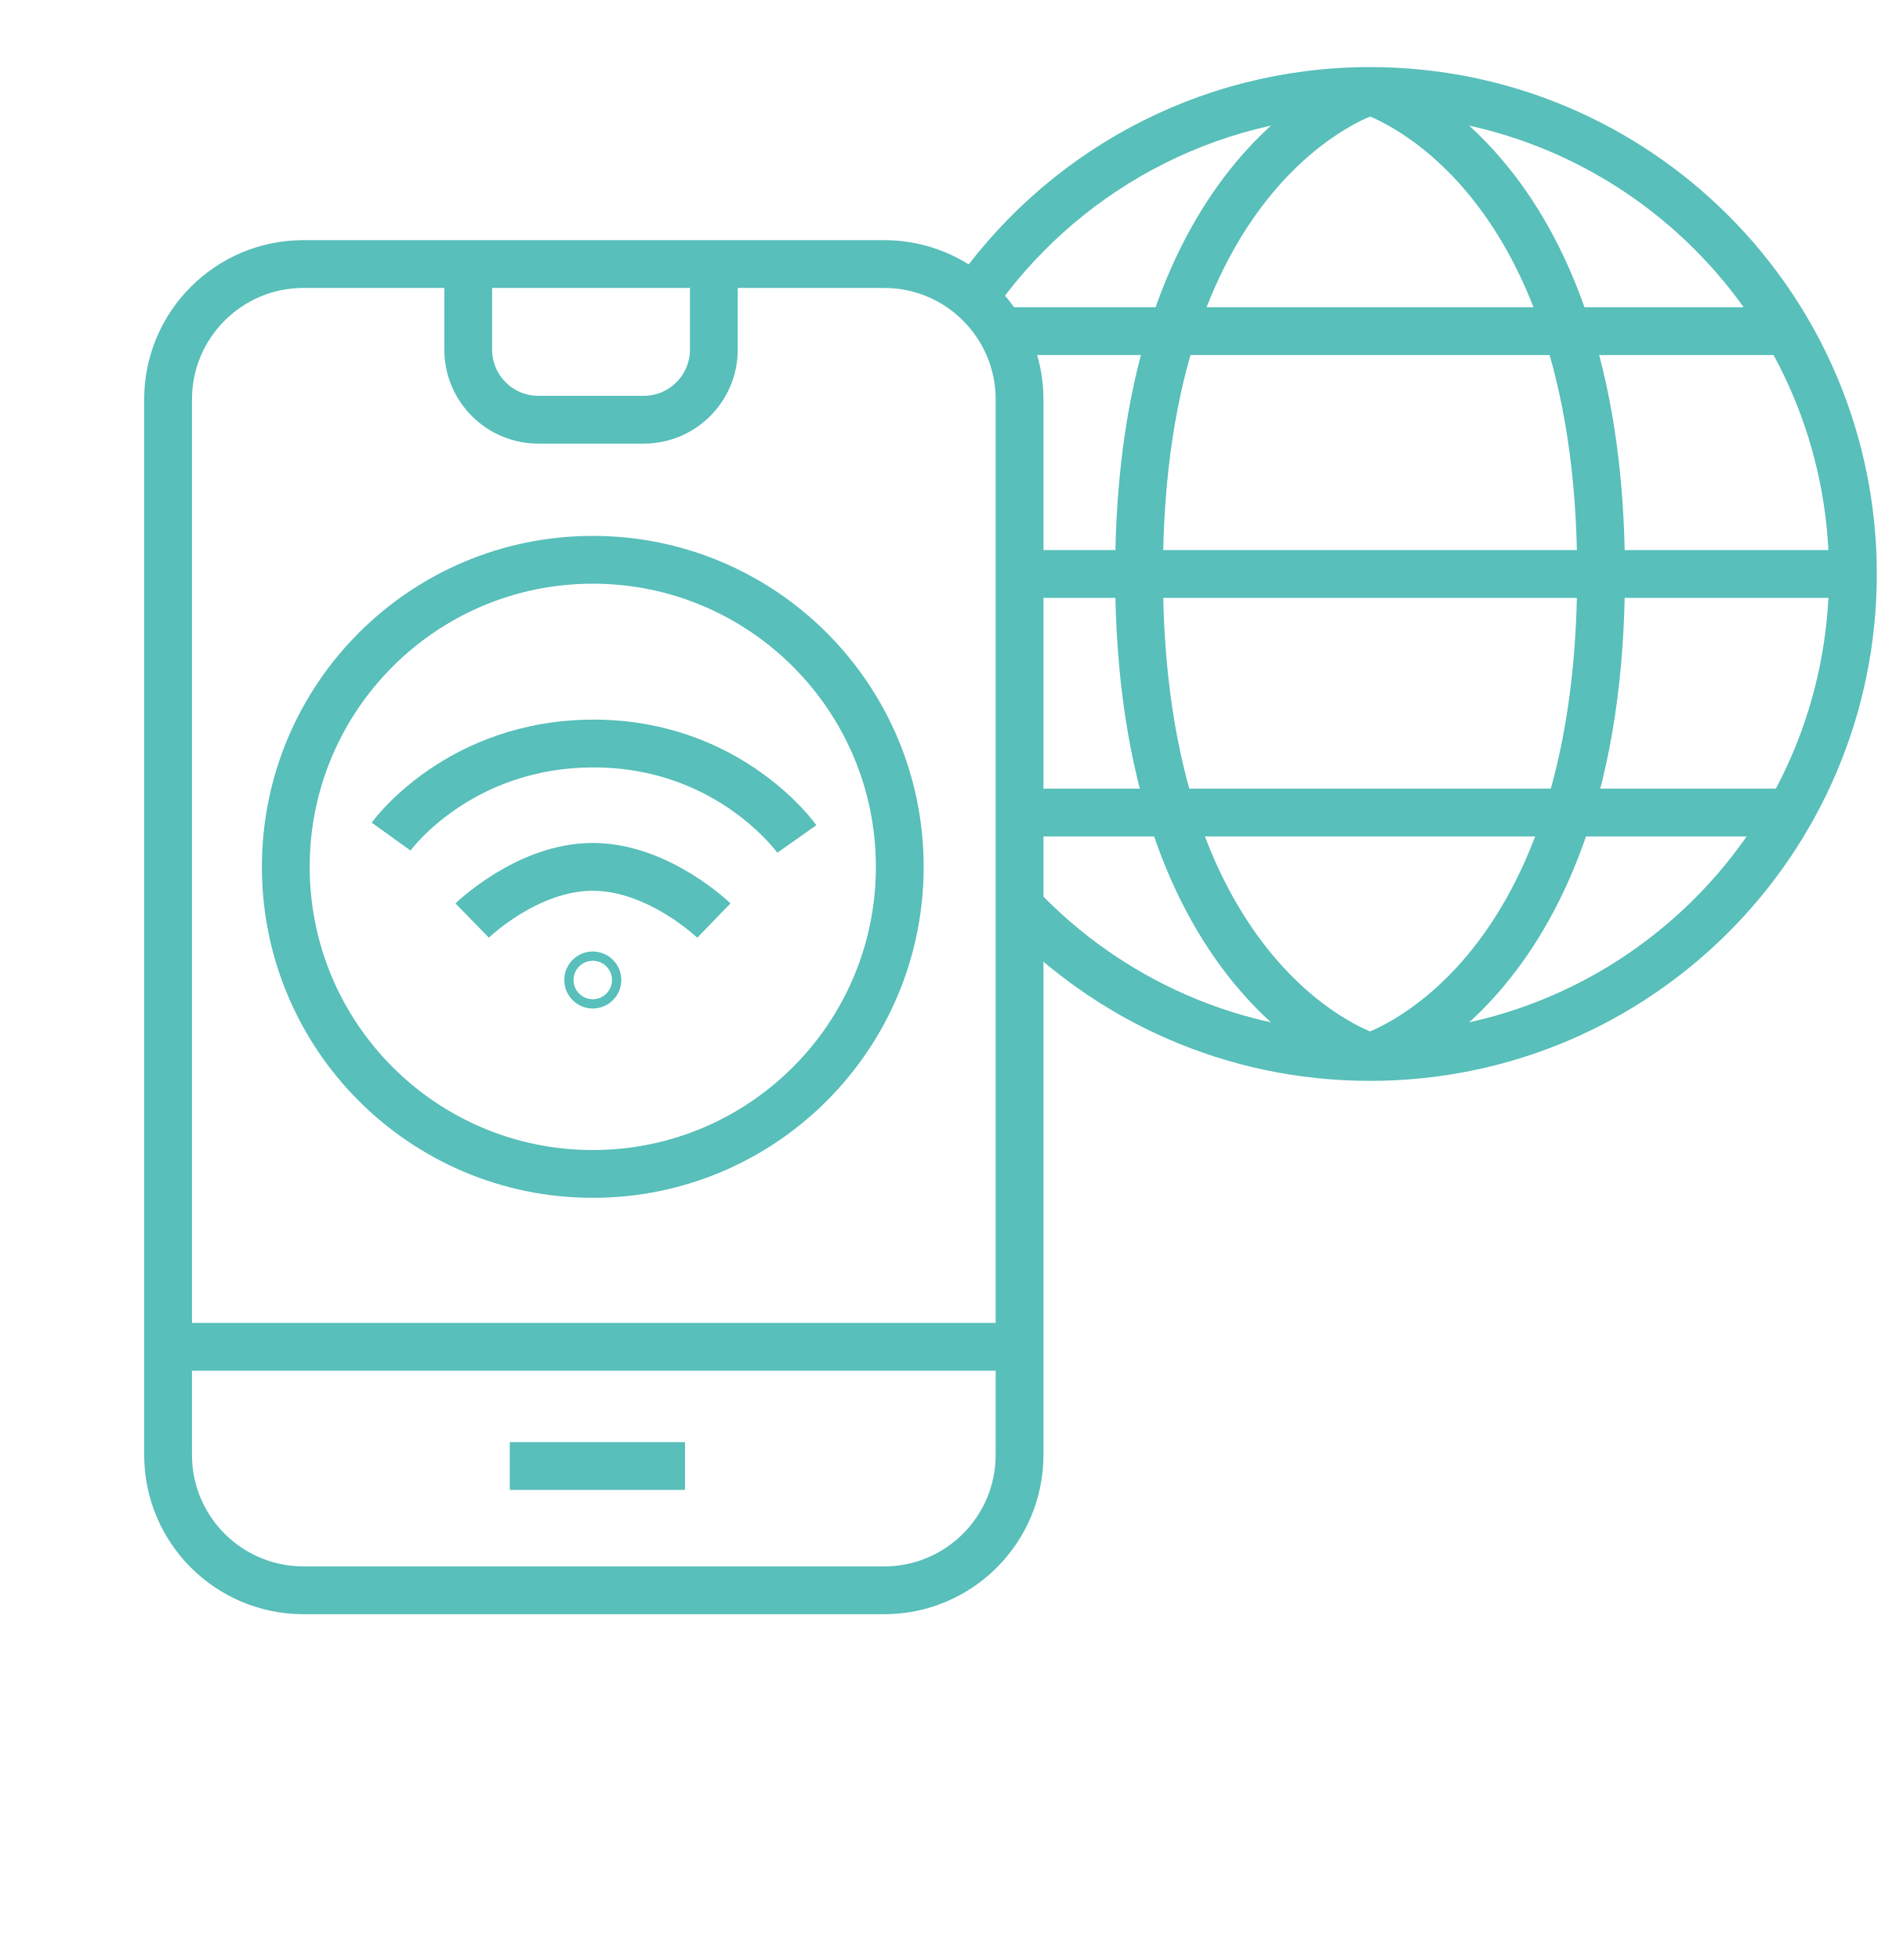
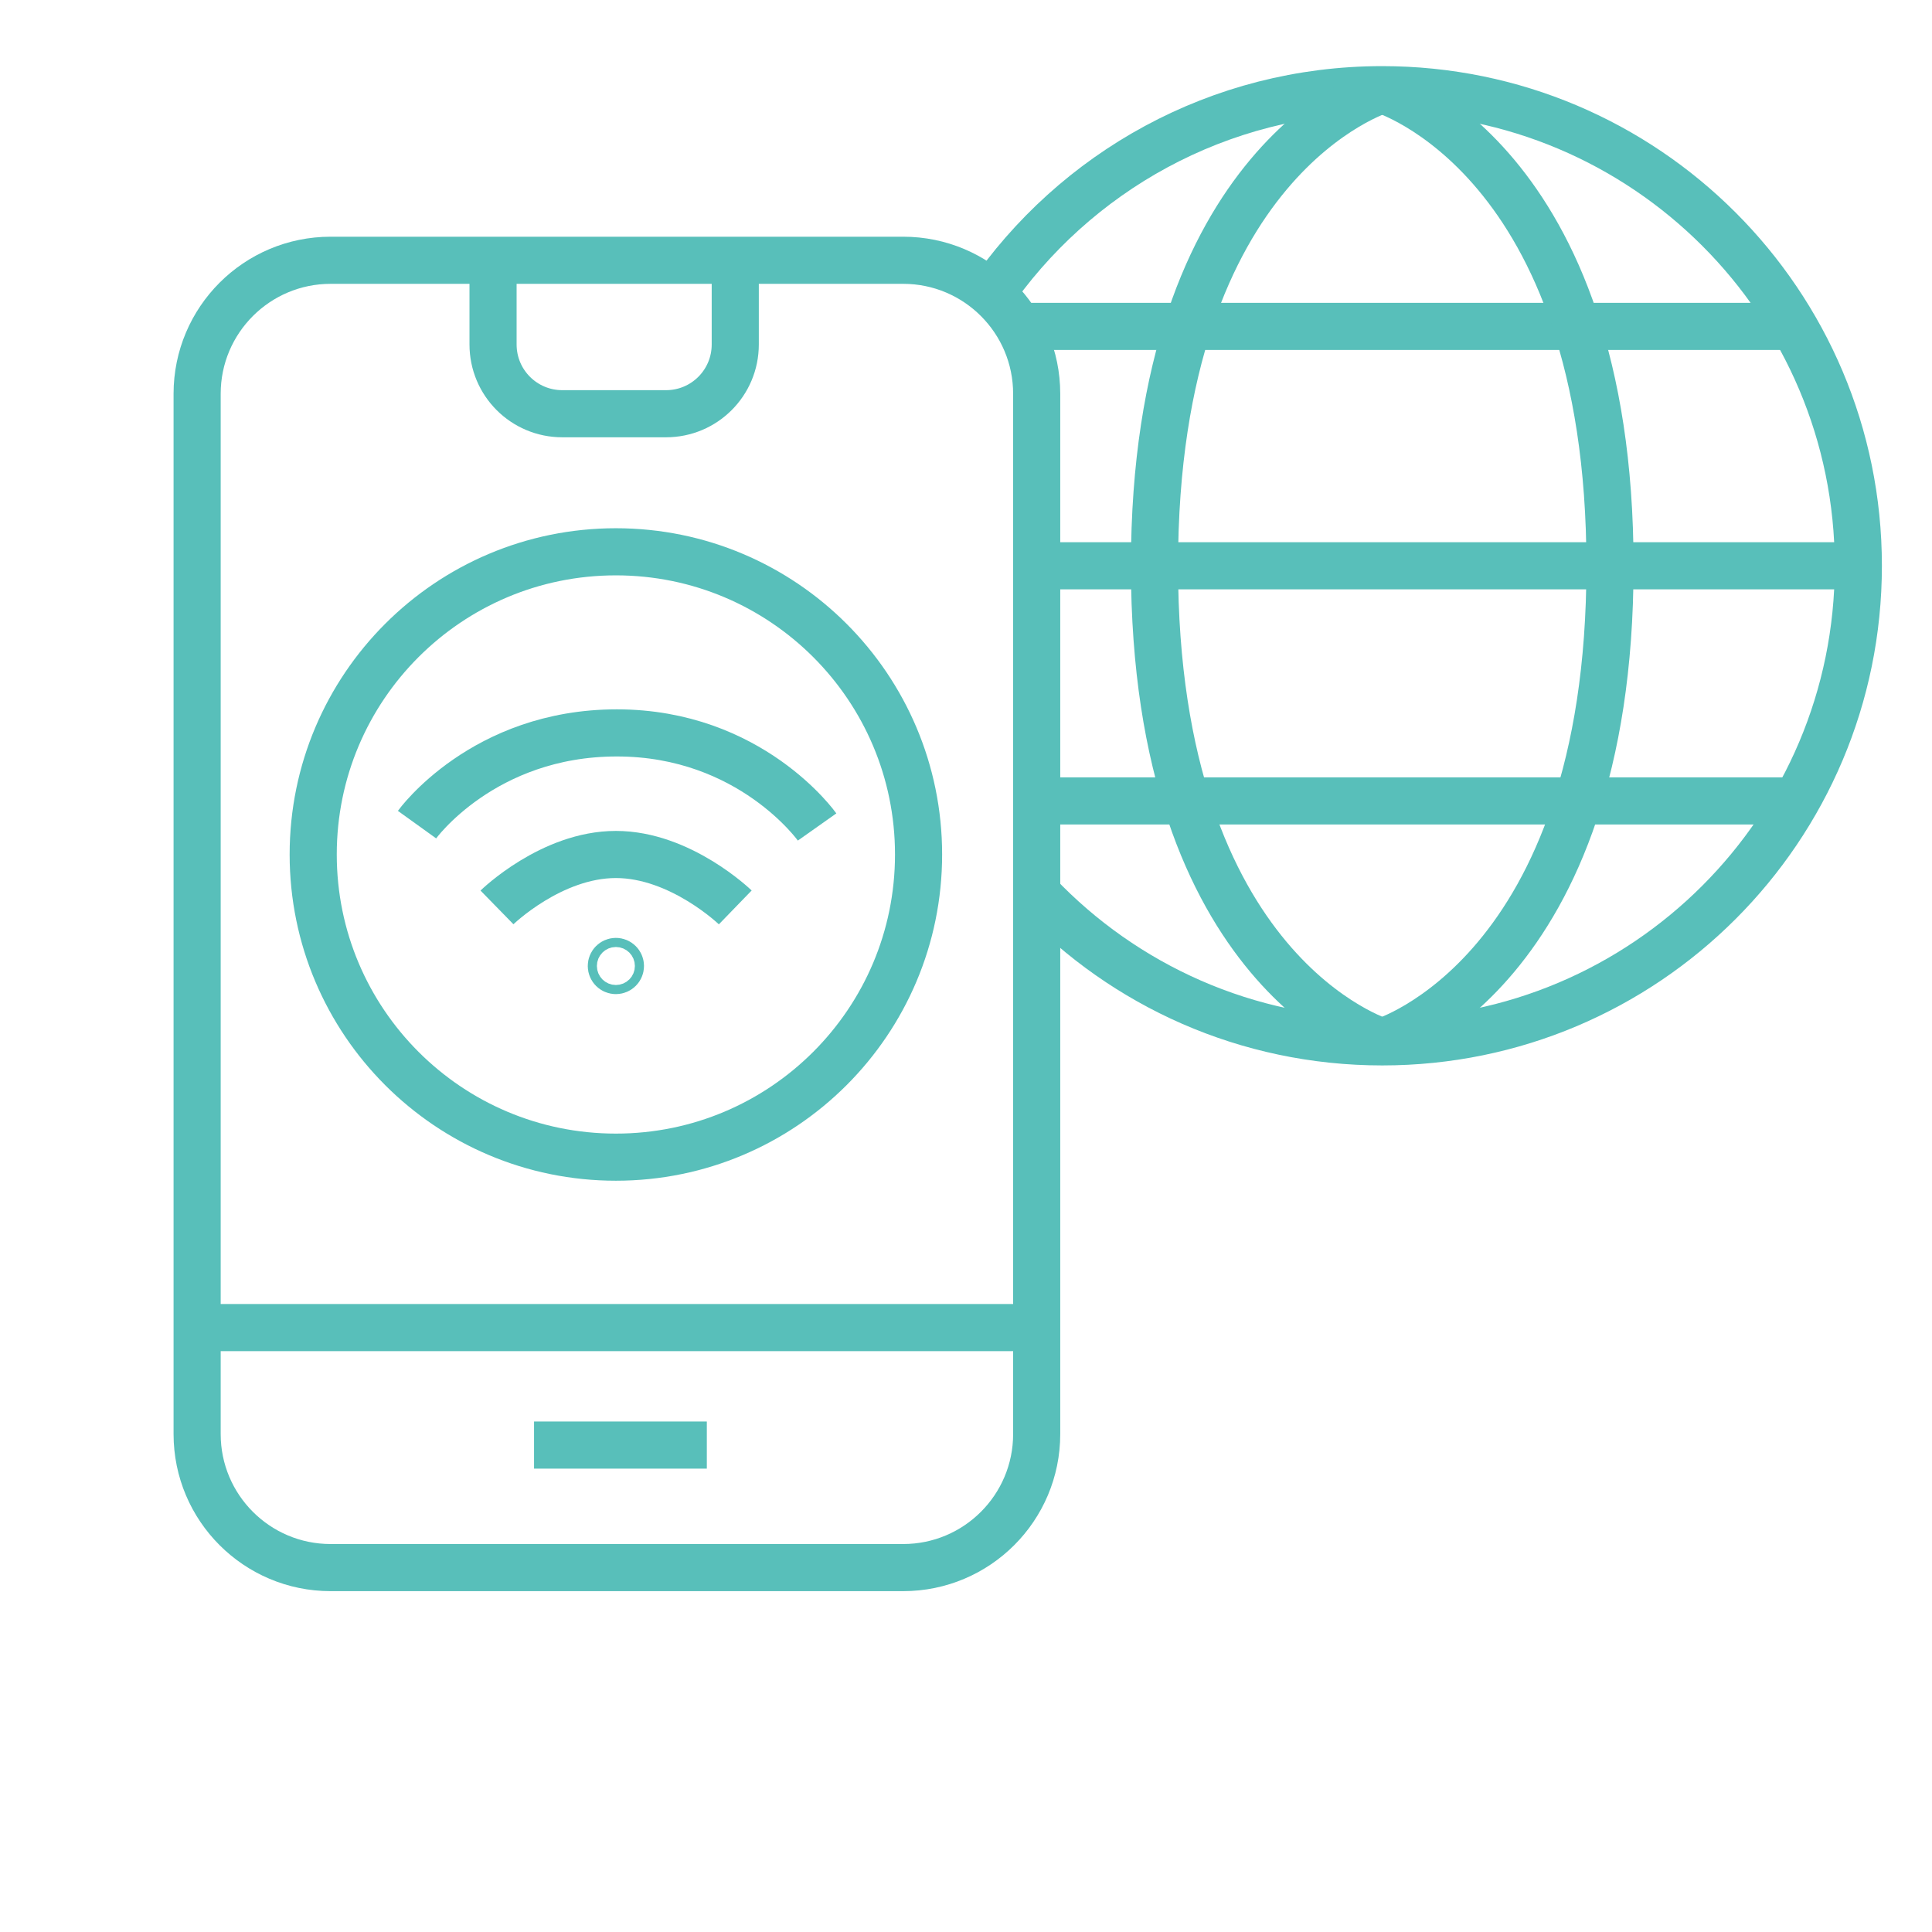
- <svg xmlns="http://www.w3.org/2000/svg" version="1.1" viewBox="0 0 119 123">
+ <svg xmlns="http://www.w3.org/2000/svg" version="1.1" width="40" height="40" viewBox="0 0 119 123">
  <defs>
    <style>
      .st0 {
        fill: #66c5c0;
      }

      .st1 {
        fill: #64c4bf;
      }

      .st2 {
        fill: #ebf7f6;
      }

      .st3 {
        fill: #5fc2bd;
      }

      .st4 {
        fill: #58bfba;
      }

      .st5 {
        fill: #f0f9f8;
      }

      .st6 {
        fill: #73c9c4;
      }

      .st7 {
        fill: #f2faf9;
      }

      .st8 {
        fill: #6fc7c3;
      }

      .st9 {
        fill: #f1f9f9;
      }

      .st10 {
        fill: #52beb9;
      }

      .st11 {
        fill: none;
        stroke: #58bfba;
        stroke-miterlimit: 10;
        stroke-width: 3px;
      }

      .st12 {
        fill: #f8fcfc;
      }

      .st13 {
        fill: #6ac6c1;
      }

      .st14 {
        fill: #4ebcb7;
      }

      .st15 {
        fill: #57c0ba;
      }

      .st16 {
        fill: #6bc6c1;
      }

      .st17 {
        fill: #f2f9f9;
      }

      .st18 {
        fill: #57bfba;
      }

      .st19 {
        fill: #61c2bd;
      }

      .st20 {
        fill: #e8f6f5;
      }

      .st21 {
        fill: #52beb8;
      }

      .st22 {
        fill: #56bfba;
      }

      .st23 {
        fill: #f0f9f9;
      }

      .st24 {
        fill: #f6fbfb;
      }

      .st25 {
        fill: #f3fafa;
      }

      .st26 {
        fill: #f5fbfa;
      }

      .st27 {
        fill: #77cac6;
      }

      .st28 {
        fill: #f9fcfc;
      }

      .st29 {
        fill: #62c3be;
      }

      .st30 {
        fill: #54bfb9;
      }

      .st31 {
        fill: #63c4be;
      }

      .st32 {
        fill: #ecf7f6;
      }

      .st33 {
        fill: #fbfdfd;
      }

      .st34 {
        fill: #6bc6c2;
      }

      .st35 {
        fill: #eef8f7;
      }

      .st36 {
        fill: #4fbcb7;
      }

      .st37 {
        fill: #50bdb8;
      }

      .st38 {
        fill: #72c9c5;
      }

      .st39 {
        display: none;
      }

      .st40 {
        fill: #53beb9;
      }

      .st41 {
        fill: #fdfefe;
      }

      .st42 {
        fill: #61c3be;
      }

      .st43 {
        fill: #63c3be;
      }
    </style>
  </defs>
  <g id="Layer_1" class="st39">
    <path class="st21" d="M0,0h119v123H0V0Z" />
    <path class="st41" d="M0,0h119v123H0V0ZM64.53,13.08c-2.74,2.75-4.59,3.36-8.45,3.5-1.93-.04-3.85-.11-5.78-.21-1.02-.02-2.05-.05-3.1-.07-3.26-.07-6.51-.18-9.77-.31-4.29-.16-8.58-.28-12.88-.38-.98-.05-1.97-.1-2.98-.15-4.73-.1-6.85-.03-10.7,2.92-2.78,4.22-2.53,8.74-2.44,13.64,0,.96-.01,1.91-.02,2.9-.02,3.04,0,6.09.02,9.13.02,3.05.03,6.09.01,9.14,0,1.89,0,3.78.03,5.68-.02,4.25-.06,6.48-2.43,10.12q-1.01.99-2.05,2c-3.26,5.32-3.12,11-2,17,1.77,3.88,3.96,7.5,6.35,11.03,4.83,7.54,3.91,10.62,4.65,20.97h41c.33-4.62.66-9.24,1-14q2-4,5-5.44,3.21-1.25,4-4.19c.33-.78.66-1.57,1-2.38q3-.62,6-1c2.5-3.76,1.77-4.72,1-9,.3-1.67.64-3.34,1-5,.04-2.33.05-4.67,0-7,.78-.12,1.57-.25,2.38-.38q2.77-.42,4.62-2.62,2.21-.27,4.94-.38c11.41-.92,19.45-5.02,27.06-13.62,6.06-7.6,6.09-16.64,5.29-25.95-.98-7.03-5.05-12.83-10.24-17.51-8.68-6.52-17.53-7.8-28.11-6.83-6.14.92-10.57,3.58-14.41,8.37Z" />
    <path class="st42" d="M18.54,16.62c.67.06,1.34.13,2.03.19q1.01.03,2.04.06,1.97.15,5.4,1.13,1.84,3.01,3,6c2.33,1.16,3.85,1.2,6.44,1.25q1.17.04,2.37.08c2.73-.41,3.54-1.16,5.19-3.33.33-.99.66-1.98,1-3,1.92-.11,3.83-.19,5.75-.25q1.6-.07,3.23-.14,3.02.39,5.18,1.78c2.86,4.07,2.33,8,2.23,12.85,0,.99-.01,1.99-.02,3.01-.02,3.17-.07,6.34-.12,9.51-.02,2.15-.04,4.3-.05,6.45-.04,5.27-.11,10.53-.2,15.8-.97.31-1.94.62-2.94.94q-2.9.76-4.06,2.06v3.25c0,3.16-.33,5.69-1,8.75-4.48.12-8.97.21-13.45.27-1.52.03-3.05.06-4.57.1-2.19.06-4.39.09-6.58.11-1.32.03-2.64.05-4,.08q-3.39-.57-5.85-3.1c-.51-.81-1.02-1.63-1.54-2.47.33-.58.66-1.15,1-1.75q1.27-2.45,1-6.25c-2.31,2.31-4.62,4.62-7,7q.74.83,1.5,1.68c.64.72,1.28,1.45,1.94,2.2.64.72,1.28,1.44,1.93,2.18,4.94,5.9,2.63,7.4,2.63,17.95h32q-.49,1.49-1,3c-.07,1.89-.08,3.79-.06,5.69,0,.99.02,1.99.03,3.01.01.76.02,1.52.04,2.3.33-2.31.66-4.62,1-7h1v12H13c-.33-4.62-.66-9.24-1-14-1.59-3.38-3.01-6.04-5.06-9.06-3.93-6.43-6.27-11.39-5.62-19.15,1.14-4.67,3.29-8.4,6.68-11.79.1-1.35.14-2.71.14-4.07,0-.86.01-1.73.02-2.62,0-.94,0-1.88.01-2.85.02-1.98.05-3.96.07-5.94.04-3.13.06-6.26.08-9.39.02-3.01.06-6.03.1-9.04,0-.93,0-1.87,0-2.83.08-4.21.23-6.66,2.39-10.35,2.59-2.25,4.33-2.46,7.72-2.28Z" />
    <path class="st24" d="M22,18.5c1.05-.03,2.1-.06,3.19-.09q2.81.59,4.56,3.06c.41.84.82,1.67,1.25,2.53,2.33,1.16,3.85,1.2,6.44,1.25q1.17.04,2.37.08c2.73-.41,3.54-1.16,5.19-3.33.33-.99.66-1.98,1-3,1.92-.11,3.83-.19,5.75-.25q1.6-.07,3.23-.14,3.02.39,5.18,1.78c2.86,4.07,2.33,8,2.23,12.85,0,.99-.01,1.99-.02,3.01-.02,3.17-.07,6.34-.12,9.51-.02,2.15-.04,4.3-.05,6.45-.04,5.27-.11,10.53-.2,15.8-.97.31-1.94.62-2.94.94q-2.9.76-4.06,2.06v3.25c0,3.16-.33,5.69-1,8.75-4.48.12-8.97.21-13.45.27-1.52.03-3.05.06-4.57.1-2.19.06-4.39.09-6.58.11-1.32.03-2.64.05-4,.08q-3.39-.57-5.85-3.1c-.51-.81-1.02-1.63-1.54-2.47,1.27-2.84,2.45-5.14,5-7,2.3.22,3.8.89,5.8,2.03,4.76,2.11,10.59,1.75,15.52.29,5.81-2.65,9.32-6.34,11.99-12.19,1.46-6.64,1.25-11.38-2.04-17.3-3.01-4.33-7.12-7.54-12.27-8.82-6.39-.82-10.94-.27-16.24,3.5-3.2,2.73-5.86,5.71-7.76,9.5-.2,2.53-.32,5.06-.43,7.59-.74,3.09-2.02,3.66-4.57,5.41-.07-5.5-.13-11-.16-16.5-.02-1.87-.04-3.74-.06-5.61-.04-2.69-.05-5.38-.07-8.06-.02-.84-.03-1.68-.05-2.54q0-5.85,1.69-8c2.48-1.93,4.56-1.75,7.65-1.78Z" />
    <path class="st3" d="M65,38h4c.66,3.96,1.32,7.92,2,12h-6v2h6c.66,1.65,1.32,3.3,2,5l2-1v-4q10.4-.49,21-1c-7.26-.33-14.52-.66-22-1q-1-3-1-12h26v9h2c.33-2.97.66-5.94,1-9h12q.49,1.49,1,3h2c-.8,8.02-4.26,14-10.07,19.46-3.07,2.45-6.31,4.05-9.93,5.54q-1.36.59-2.75,1.19c-4.98,1.24-10.11,1.9-15.25,1.81l-2-2-1,1c-1.81.1-3.62.13-5.44.12q-1.48,0-3,0-2.57-.13-4.57-1.13v-18h2v-11Z" />
    <path class="st28" d="M19,60c.99.33,1.98.66,3,1,0,4.36-.08,6.85-2.85,10.31-2,1.97-4.02,3.86-6.15,5.69.49.55.99,1.11,1.5,1.68.64.72,1.28,1.45,1.94,2.2.64.72,1.28,1.44,1.93,2.18,4.94,5.9,2.63,7.4,2.63,17.95h32c-.66,1.65-1.32,3.3-2,5q-.5,4.95-1,10H17c-.33-3.3-.66-6.6-1-10-1.41-3.03-2.75-5.64-4.5-8.44-4.72-7.86-6.34-13.33-5.5-22.56,2.71-6.01,8.29-10.47,13-15Z" />
    <path class="st23" d="M44.29,38.91c4.43,2.58,7.6,5.33,9.71,10.09.76,5.33.7,9.57-1.69,14.44-3.41,3.77-6.71,7.36-11.96,7.77-1.05.02-2.09.03-3.17.05-1.04.03-2.08.05-3.14.08-3.48-.38-5.33-1.13-8.04-3.33q-.53-1.94-.5-4t-.5-4q-2.41-2.06-5-3c-.11-6.78,1.51-10.43,6.11-15.37,5.2-4.49,11.78-5.26,18.18-2.72Z" />
    <path class="st6" d="M86.5,7.56c4.3,1.77,5.78,3.88,8.24,7.72.42.57.83,1.13,1.26,1.71h2c-.66-2.31-1.32-4.62-2-7,4.84,1.47,8.56,4.35,12,8v2c-2.31.33-4.62.66-7,1,.61.01,1.23.03,1.86.04q6.58.39,9.2,3.08c1.12,3.42,1.15,6.3.94,9.88h-11v-6h-2l-1,6h-26q0-9,2-12,2.15-.43,4.79-.51,1.27-.05,2.57-.1,1.62-.04,3.27-.08,5.14-.15,10.38-.31c-6.93-.33-13.86-.66-21-1q4.63-11.58,11.5-12.44Z" />
    <path class="st18" d="M100.62,7.5c5.21,3.04,8.98,6.54,12.38,11.5.43.59.86,1.19,1.31,1.8,3.84,6.22,3.05,13.13,2.69,20.2-.99.33-1.98.66-3,1v-4h-12c.04,1.44.08,2.89.12,4.38q.07,2.46-.12,4.62c-.66.66-1.32,1.32-2,2h-2c-.08-4.28.15-7.76,1-12h-26v-2h26v-8c.99.33,1.98.66,3,1v6h11c-.31-1.44-.62-2.89-.94-4.38-.17-.81-.35-1.62-.53-2.46q-.46-2.19-1.54-4.16-2.1-.39-4.5-.5t-4.5-.5q-.49-.99-1-2h8c-3.25-4.74-7.11-7.21-12-10,.52.74,1.03,1.48,1.56,2.25q1.44,2.75,1.12,5.06c-.23.56-.45,1.11-.69,1.69-2.56-2.56-5.09-5.1-7.5-7.81q-2.29-2.33-5-2.88c-5.33,1.47-7.84,7.25-10.5,11.69h21l1,2c-7.26.33-14.52.66-22,1q-1.49,5.44-3,11h-2c-.03-1.44-.05-2.87-.06-4.31-.01-.8-.02-1.6-.04-2.43q.1-2.26,1.1-5.26h-6c-.33-.66-.66-1.32-1-2h8c.14-.93.29-1.86.44-2.81q.56-3.19,1.56-6.19c-.54.42-1.09.84-1.64,1.28q-1.07.82-2.17,1.66c-.71.55-1.42,1.09-2.14,1.65q-2.04,1.41-5.04,2.41l-2-2c1.34-1.28,2.7-2.55,4.06-3.81.75-.71,1.51-1.42,2.29-2.14,9.33-7.19,22.77-7.4,33.28-2.54Z" />
    <path class="st4" d="M74,10l2,1c-.47.74-.95,1.48-1.44,2.25-1.34,2.36-2.07,4.12-2.56,6.75-2.31.33-4.62.66-7,1,1.98.33,3.96.66,6,1-.33,3.96-.66,7.92-1,12h2q.5-1.49,1-3v3h26v1h-26v2h26v1h-26q.5,5.94,1,12h23l-1,2h-21q.5,1.98,1,4c-.99.33-1.98.66-3,1-.21-.64-.41-1.28-.62-1.94q-1.27-2.41-4.5-2.81c-.95-.08-1.9-.17-2.88-.25v-2h6c-.33-1.05-.66-2.1-1-3.19-.84-3.2-1.2-5.55-1-8.81-1.32-.33-2.64-.66-4-1h4v-2h-4c-.01-.76-.03-1.52-.04-2.3-.14-2.98-.35-5.78-.96-8.7q-2.32-2.23-5-3l-1-1c-2.02-.23-4.04-.41-6.06-.56-1.1-.08-2.21-.17-3.35-.25q-1.28-.09-2.59-.18c-.1.6-.21,1.2-.31,1.81-.8,2.56-1.55,3.58-3.69,5.19-3.07.69-5.92.59-9,0q-3.06-2.31-5-5v-3h-14v-2c6.3-.03,12.6-.04,18.9-.05,2.14,0,4.28-.01,6.42-.02,3.08-.01,6.17-.02,9.25-.02.95,0,1.91-.01,2.89-.02,4.66,0,8.94.33,13.54,1.11q2.11-1.1,3.75-2.88,3.2-3.1,5.25-4.12Z" />
    <path class="st17" d="M24,86h30c.66,1.98,1.32,3.96,2,6q2.51,1.44,5,2-1.02,1.98-3,4c-2.72.36-5.02.47-7.73.39-.75,0-1.5-.01-2.27-.02-2.39-.02-4.79-.07-7.18-.12-1.62-.02-3.25-.04-4.87-.05-3.98-.04-7.96-.11-11.94-.2v-12Z" />
    <path class="st16" d="M68,69h7c.33.99.66,1.98,1,3h-3v2.3q0,13.1-1,17.7c-.66.33-1.32.66-2,1-.66-.33-1.32-.66-2-1-1.54-.22-3.08-.41-4.62-.56-.82-.08-1.63-.17-2.48-.25q-.94-.09-1.9-.18c-.98-4.05-1.16-7.84-1-12,2.05-2.05,6.3-1.7,9-2-2.64-.33-5.28-.66-8-1q-.56-1.94-1-4,1-1,3.07-1.1,1.24.02,2.5.04c.83,0,1.65.02,2.5.03.64.01,1.28.02,1.93.04v-2Z" />
    <path class="st33" d="M73,38h26c-.33,3.63-.66,7.26-1,11h-24q-1-2-1-11Z" />
    <path class="st33" d="M74,23h24c.33,3.63.66,7.26,1,11h-26q0-9,1-11Z" />
    <path class="st28" d="M65,53h7c.33,1.32.66,2.64,1,4,.66-.33,1.32-.66,2-1,.33-.99.66-1.98,1-3h20q-2.61,7.82-7,11c-3.09.59-5.92.66-9,0-.63-.49-1.27-.98-1.92-1.49-2.66-1.93-4.57-2.01-7.83-2.2q-1.48-.1-2.98-.2-1.12-.06-2.27-.11v-7Z" />
    <path class="st16" d="M65,38h4c.66,3.96,1.32,7.92,2,12h-6v2h6v1h-6v7h11v1h-11v2h10l1,5c-1.79.03-3.58.05-5.38.06-1,.01-2,.02-3.02.04q-2.6-.1-4.6-1.1v-18h2v-11Z" />
    <path class="st33" d="M86.44,7.69c4.87,1.79,7.07,4.85,9.56,9.31v2h-20q3.56-10.69,10.44-11.31Z" />
    <path class="st40" d="M69,79q2,1,3.19,3.69c.88,3.58.8,5.78-.19,9.31q-.99.49-2,1c-.66-.33-1.32-.66-2-1-1.54-.22-3.08-.41-4.62-.56-.82-.08-1.63-.17-2.48-.25-.63-.06-1.25-.12-1.9-.18-.6-2.76-1-5.16-1-8,3.3-.33,6.6-.66,10-1,.33-.99.66-1.98,1-3Z" />
    <path class="st4" d="M52,116l2,4H13v-2c3.69-1.23,7.08-1.11,10.91-1.06q1.16,0,2.33.01c2.46.01,4.92.03,7.38.05,3.24.03,6.48.05,9.73.06.75,0,1.5.02,2.28.03,1.79,0,3.58-.03,5.37-.09l1-1Z" />
    <path class="st12" d="M102,38h12q-1.88,8.75-3,11h-10c.33-3.63.66-7.26,1-11Z" />
    <path class="st12" d="M101,23h10c2.11,4.22,2.18,6.4,2,11h-11c-.33-3.63-.66-7.26-1-11Z" />
    <path class="st21" d="M70,38h2c.66,3.96,1.32,7.92,2,12h23l-1,2h-21l1,4c-.99.33-1.98.66-3,1-.21-.64-.41-1.28-.62-1.94q-1.27-2.41-4.5-2.81-1.42-.12-2.88-.25v-2h6c-.33-.66-.66-1.32-1-2-.07-1.71-.08-3.42-.06-5.12,0-.91.02-1.82.03-2.76.01-.7.02-1.4.04-2.12Z" />
    <path class="st22" d="M43,46c3.04,1.03,5.26,2.28,8,4-.33,1.32-.66,2.64-1,4q-4-2-5.84-3.05c-3.92-1.73-7.97-1.51-12.16-.95-2.66,1.08-4.63,2.35-7,4-.66-.99-1.32-1.98-2-3,6.69-5.46,11.38-5.77,20-5Z" />
    <path class="st27" d="M69,26h1v8h2c.33-.99.66-1.98,1-3v3h26v1h-26v2h26v1h-26c-.33.99-.66,1.98-1,3v-3h-2v5h-1v-5c-1.32-.33-2.64-.66-4-1h4v-2c-1.32-.33-2.64-.66-4-1h4v-8Z" />
    <path class="st0" d="M113,40l4,1c-.5,5.05-1.92,9.91-5,14q-2.14.73-4,1v-3h-8v-1c2.64-.33,5.28-.66,8-1-2.31-.33-4.62-.66-7-1v-1h10c.66-2.97,1.32-5.94,2-9Z" />
    <path class="st22" d="M54,57l3,3c-1.97,5.8-4.56,9.88-10,13q-2.94-.12-5-1c1.9-2,3.77-3.58,6-5.25,3.42-2.78,4.55-5.64,6-9.75Z" />
    <path class="st42" d="M41,53q3,1.5,5,3c-.99.99-1.98,1.98-3,3-.66-.33-1.32-.66-2-1q-5.61-.21-11,1c-.66-.99-1.32-1.98-2-3,4.25-3.19,7.85-3.81,13-3Z" />
    <path class="st5" d="M100,53h8c-3.03,3.9-5.47,6.8-10,9h-2c1.2-3.08,2.48-6.06,4-9Z" />
    <path class="st7" d="M65,38h4c.33,3.63.66,7.26,1,11h-5v-11Z" />
    <path class="st26" d="M65,23h5c-.33,3.63-.66,7.26-1,11h-4v-11Z" />
    <path class="st25" d="M96,10c4.91,1.49,8.4,4.45,12,8v1h-8q-4-6.75-4-9Z" />
    <path class="st24" d="M74,10l2,1c-1.32,2.64-2.64,5.28-4,8h-8c3.01-3.86,5.45-6.91,10-9Z" />
    <path class="st31" d="M32,90h11v4h-11v-4Z" />
    <path class="st35" d="M65,64h11v4h-11v-4Z" />
    <path class="st32" d="M59,86h9c.33,1.32.66,2.64,1,4h-11l1-4Z" />
    <path class="st2" d="M59,71h9c.33,1.32.66,2.64,1,4h-11l1-4Z" />
    <path class="st9" d="M58,79h10v4h-9l-1-4Z" />
    <path class="st30" d="M29,20c3.12.75,6.18,1.63,9.25,2.56.89.27,1.78.54,2.7.82.68.2,1.35.41,2.05.62-.33.66-.66,1.32-1,2q-8.14.63-11.56-1.88-1.44-2.12-1.44-4.12Z" />
    <path class="st13" d="M5,78h1c.13.83.27,1.66.4,2.52.18,1.09.35,2.17.54,3.29q.26,1.62.53,3.27.47,2.97,1.54,5.92c-.33.66-.66,1.32-1,2q-3-1-4.31-3.44c-.94-4.86.1-8.83,1.31-13.56Z" />
    <path class="st1" d="M77,5c2.31.33,4.62.66,7,1q-1.81,3-4,6h-3c-.66-.99-1.32-1.98-2-3l2-4Z" />
    <path class="st20" d="M32,19h10c-.66,1.32-1.32,2.64-2,4-2.31-.33-4.62-.66-7-1-.33-.99-.66-1.98-1-3Z" />
    <path class="st15" d="M41,72c.99.66,1.98,1.32,3,2-2.64,1.32-4.68,1.1-7.62,1.06-1,0-2.01-.02-3.04-.03-.77-.01-1.54-.02-2.34-.04v-2c3.53-1.18,6.29-1.2,10-1Z" />
    <path class="st34" d="M71,86h2q-.38,2.94-1,6-.99.49-2,1c-.66-.33-1.32-.66-2-1-1.54-.22-3.08-.41-4.62-.56-.82-.08-1.63-.17-2.48-.25-.63-.06-1.25-.12-1.9-.18v-1h10v-2h2v-2Z" />
    <path class="st37" d="M52,103q2,2,2.05,4.35c-.1.9-.2,1.79-.3,2.71q-.13,1.35-.27,2.72c-.16.73-.32,1.46-.48,2.21q-.99.49-2,1c-.03-1.98-.05-3.96-.06-5.94-.01-1.1-.02-2.2-.04-3.34q.1-2.72,1.1-3.72Z" />
    <path class="st10" d="M39,55c-2.94,1.52-5.92,2.8-9,4-.66-.99-1.32-1.98-2-3,4.18-2.79,6.15-1.8,11-1Z" />
    <path class="st8" d="M69,93c-.64.12-1.28.25-1.94.38-.68.21-1.36.41-2.06.62-.33.66-.66,1.32-1,2-2.96-.61-4.38-1.25-7-3,4.08-1.53,7.79-.63,12,0Z" />
    <path class="st38" d="M32,34h10v2c-3.66.75-6.42,1.24-10,0v-2Z" />
    <path class="st19" d="M91,61h3q1.12,3.75,0,6c-1.65-.33-3.3-.66-5-1,.66-1.65,1.32-3.3,2-5Z" />
    <path class="st43" d="M91,5c.99.33,1.98.66,3,1q1.19,2.56,2,5c-.66.66-1.32,1.32-2,2-2.62-3.06-3-3.73-3-8Z" />
    <path class="st29" d="M55,70q2.06.44,4,1c-.33.99-.66,1.98-1,3h-2v2h-2c-.04-1.67-.04-3.33,0-5l1-1Z" />
    <path class="st36" d="M99,27c.99.33,1.98.66,3,1v6c-.99.33-1.98.66-3,1v-8Z" />
    <path class="st14" d="M23,58l2,1v8c-.99.33-1.98.66-3,1,.33-3.3.66-6.6,1-10Z" />
  </g>
  <g id="Layer_2">
    <rect class="st11" x="10.55" y="16.57" width="53.45" height="83.23" rx="8.5" ry="8.5" />
    <line class="st11" x1="64" y1="84.52" x2="10.55" y2="84.52" />
    <line class="st11" x1="32" y1="92" x2="43" y2="92" />
    <path class="st11" d="M44.81,16.57v5.36c0,2.44-1.97,4.41-4.41,4.41h-6.6c-2.44,0-4.41-1.97-4.41-4.41v-5.36" />
    <circle class="st11" cx="37.21" cy="54.4" r="19.27" />
    <path class="st11" d="M24.55,52.5s4.2-5.84,12.72-5.84,12.75,5.99,12.75,5.99" />
    <path class="st11" d="M29.64,57.77s3.45-3.37,7.57-3.37,7.6,3.37,7.6,3.37" />
    <path class="st11" d="M64.06,56.94c5.52,5.79,13.31,9.39,21.94,9.39,16.74,0,30.31-13.57,30.31-30.31s-13.57-30.31-30.31-30.31c-10.41,0-19.6,5.25-25.06,13.25" />
    <line class="st11" x1="63" y1="20.78" x2="112.2" y2="20.78" />
    <line class="st11" x1="64" y1="36.02" x2="116.31" y2="36.02" />
    <line class="st11" x1="64" y1="50.99" x2="112.2" y2="50.99" />
    <path class="st11" d="M86,5.71s14.5,4.33,14.5,30.31-14.5,30.31-14.5,30.31" />
    <path class="st11" d="M86,5.71s-14.5,4.33-14.5,30.31,14.5,30.31,14.5,30.31" />
    <circle class="st11" cx="37.21" cy="61.5" r=".29" />
  </g>
</svg>
